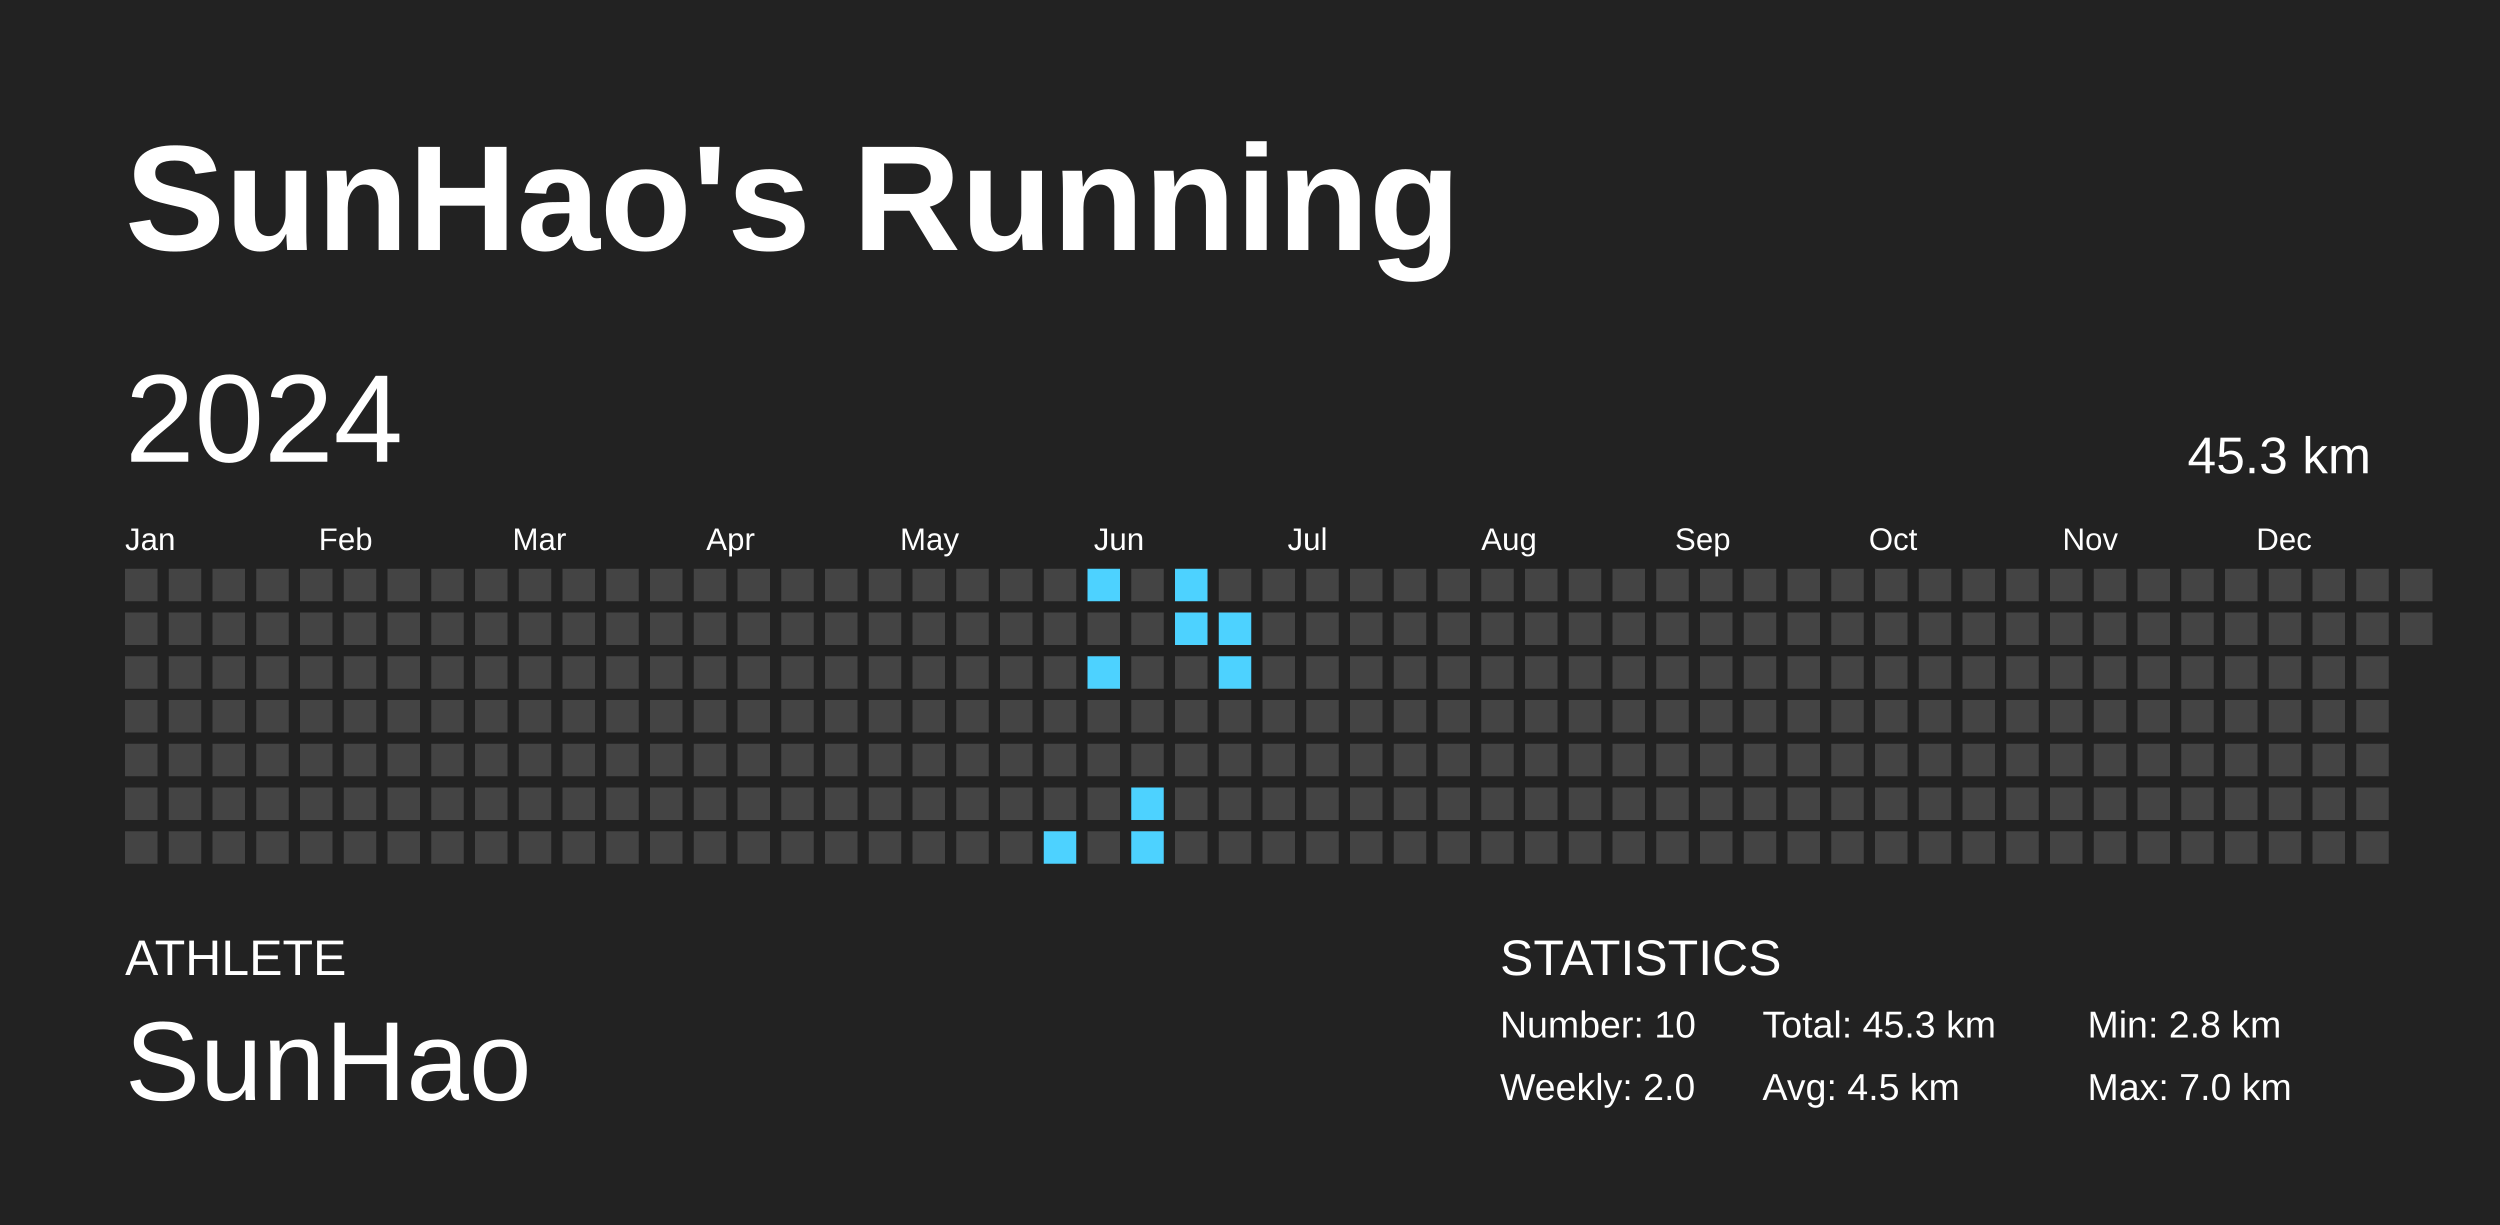
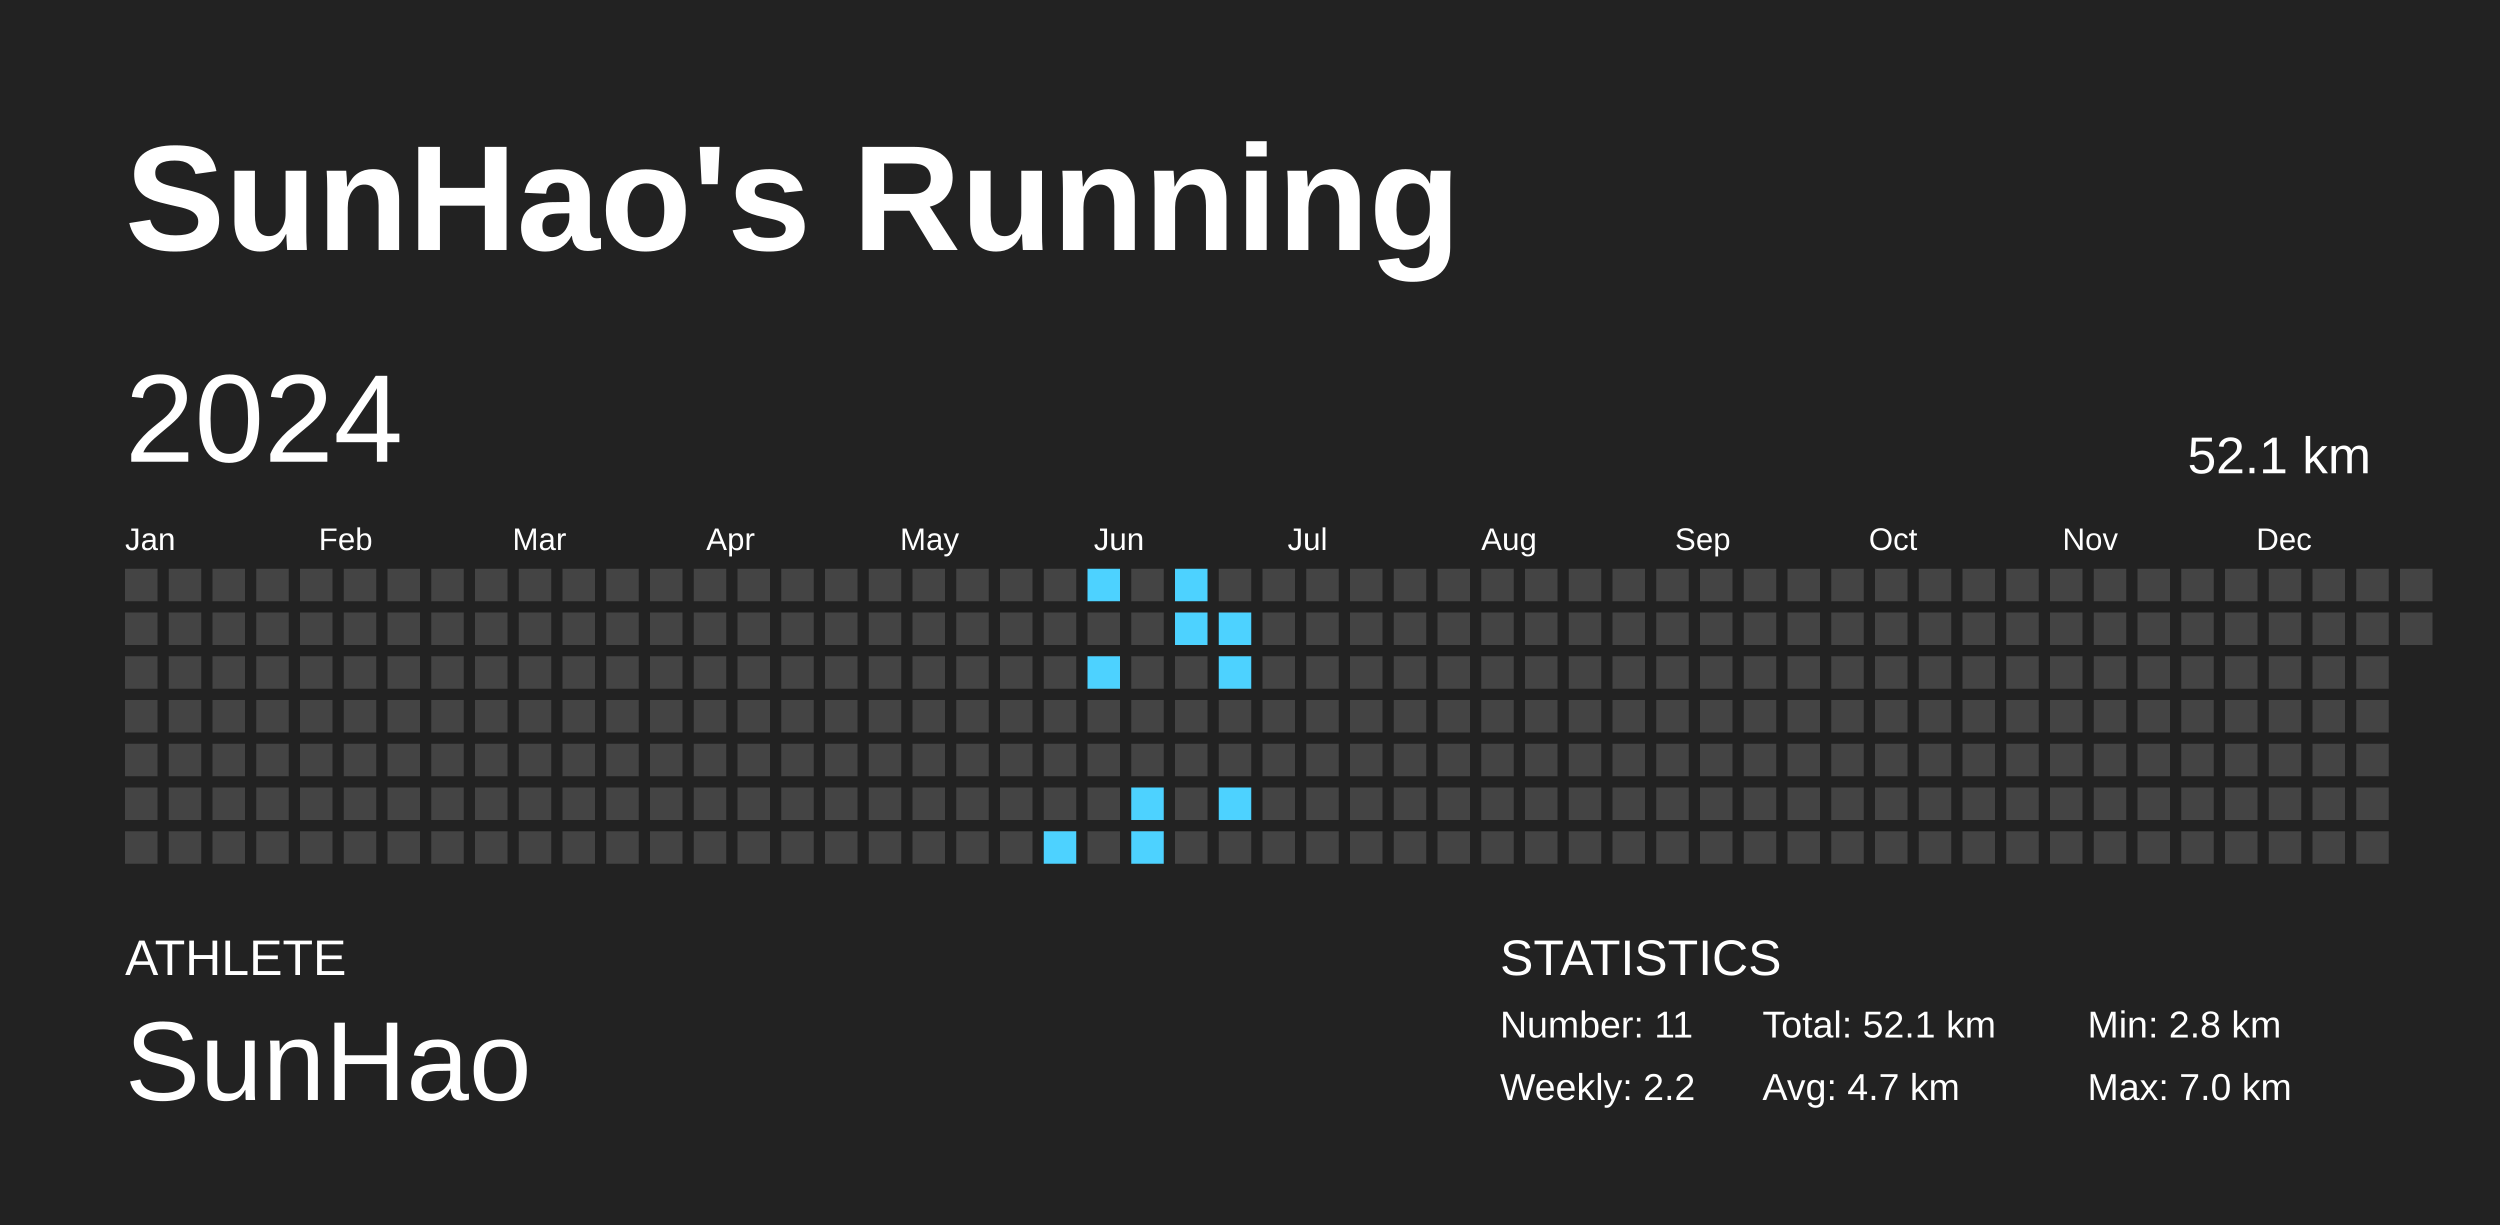
<svg xmlns="http://www.w3.org/2000/svg" baseProfile="full" height="98mm" version="1.1" viewBox="0,0,200,98" width="200mm">
  <defs />
  <rect fill="#222222" height="98" width="200" x="0" y="0" />
  <text fill="#FFFFFF" style="font-size:12px; font-family:Arial; font-weight:bold;" x="10" y="20">SunHao's Running</text>
  <text fill="#FFFFFF" style="font-size:4px; font-family:Arial" x="10" y="78">ATHLETE</text>
  <text fill="#FFFFFF" style="font-size:9px; font-family:Arial" x="10" y="88">SunHao</text>
  <text fill="#FFFFFF" style="font-size:4px; font-family:Arial" x="120" y="78">STATISTICS</text>
-   <text fill="#FFFFFF" style="font-size:3px; font-family:Arial" x="120" y="83">Number: 10</text>
-   <text fill="#FFFFFF" style="font-size:3px; font-family:Arial" x="120" y="88">Weekly: 2.0</text>
-   <text fill="#FFFFFF" style="font-size:3px; font-family:Arial" x="141" y="83">Total: 45.3 km</text>
-   <text fill="#FFFFFF" style="font-size:3px; font-family:Arial" x="141" y="88">Avg: 4.5 km</text>
+   <text fill="#FFFFFF" style="font-size:3px; font-family:Arial" x="120" y="83">Number: 11</text>
+   <text fill="#FFFFFF" style="font-size:3px; font-family:Arial" x="120" y="88">Weekly: 2.2</text>
+   <text fill="#FFFFFF" style="font-size:3px; font-family:Arial" x="141" y="83">Total: 52.1 km</text>
+   <text fill="#FFFFFF" style="font-size:3px; font-family:Arial" x="141" y="88">Avg: 4.7 km</text>
  <text fill="#FFFFFF" style="font-size:3px; font-family:Arial" x="167" y="83">Min: 2.8 km</text>
  <text fill="#FFFFFF" style="font-size:3px; font-family:Arial" x="167" y="88">Max: 7.0 km</text>
  <text dominant-baseline="hanging" fill="#FFFFFF" style="font-size:10.0px; font-family:Arial;" x="10" y="30">2024</text>
-   <text dominant-baseline="hanging" fill="#FFFFFF" style="font-size:4.125px; font-family:Arial;" x="175" y="35">45.3 km</text>
+   <text dominant-baseline="hanging" fill="#FFFFFF" style="font-size:4.125px; font-family:Arial;" x="175" y="35">52.1 km</text>
  <text fill="#FFFFFF" style="font-size:2.5px; font-family:Arial" x="10.0" y="44">Jan</text>
  <text fill="#FFFFFF" style="font-size:2.5px; font-family:Arial" x="25.5" y="44">Feb</text>
  <text fill="#FFFFFF" style="font-size:2.5px; font-family:Arial" x="41.0" y="44">Mar</text>
  <text fill="#FFFFFF" style="font-size:2.5px; font-family:Arial" x="56.5" y="44">Apr</text>
  <text fill="#FFFFFF" style="font-size:2.5px; font-family:Arial" x="72.0" y="44">May</text>
  <text fill="#FFFFFF" style="font-size:2.5px; font-family:Arial" x="87.5" y="44">Jun</text>
  <text fill="#FFFFFF" style="font-size:2.5px; font-family:Arial" x="103.0" y="44">Jul</text>
  <text fill="#FFFFFF" style="font-size:2.5px; font-family:Arial" x="118.5" y="44">Aug</text>
  <text fill="#FFFFFF" style="font-size:2.5px; font-family:Arial" x="134.0" y="44">Sep</text>
  <text fill="#FFFFFF" style="font-size:2.5px; font-family:Arial" x="149.5" y="44">Oct</text>
  <text fill="#FFFFFF" style="font-size:2.5px; font-family:Arial" x="165.0" y="44">Nov</text>
  <text fill="#FFFFFF" style="font-size:2.5px; font-family:Arial" x="180.5" y="44">Dec</text>
  <rect fill="#444444" height="2.6" width="2.6" x="10.0" y="45.5" />
  <rect fill="#444444" height="2.6" width="2.6" x="10.0" y="49.0" />
  <rect fill="#444444" height="2.6" width="2.6" x="10.0" y="52.5" />
  <rect fill="#444444" height="2.6" width="2.6" x="10.0" y="56.0" />
  <rect fill="#444444" height="2.6" width="2.6" x="10.0" y="59.5" />
  <rect fill="#444444" height="2.6" width="2.6" x="10.0" y="63.0" />
  <rect fill="#444444" height="2.6" width="2.6" x="10.0" y="66.5" />
  <rect fill="#444444" height="2.6" width="2.6" x="13.5" y="45.5" />
  <rect fill="#444444" height="2.6" width="2.6" x="13.5" y="49.0" />
  <rect fill="#444444" height="2.6" width="2.6" x="13.5" y="52.5" />
  <rect fill="#444444" height="2.6" width="2.6" x="13.5" y="56.0" />
  <rect fill="#444444" height="2.6" width="2.6" x="13.5" y="59.5" />
  <rect fill="#444444" height="2.6" width="2.6" x="13.5" y="63.0" />
  <rect fill="#444444" height="2.6" width="2.6" x="13.5" y="66.5" />
  <rect fill="#444444" height="2.6" width="2.6" x="17.0" y="45.5" />
  <rect fill="#444444" height="2.6" width="2.6" x="17.0" y="49.0" />
  <rect fill="#444444" height="2.6" width="2.6" x="17.0" y="52.5" />
  <rect fill="#444444" height="2.6" width="2.6" x="17.0" y="56.0" />
  <rect fill="#444444" height="2.6" width="2.6" x="17.0" y="59.5" />
  <rect fill="#444444" height="2.6" width="2.6" x="17.0" y="63.0" />
  <rect fill="#444444" height="2.6" width="2.6" x="17.0" y="66.5" />
  <rect fill="#444444" height="2.6" width="2.6" x="20.5" y="45.5" />
  <rect fill="#444444" height="2.6" width="2.6" x="20.5" y="49.0" />
  <rect fill="#444444" height="2.6" width="2.6" x="20.5" y="52.5" />
  <rect fill="#444444" height="2.6" width="2.6" x="20.5" y="56.0" />
  <rect fill="#444444" height="2.6" width="2.6" x="20.5" y="59.5" />
  <rect fill="#444444" height="2.6" width="2.6" x="20.5" y="63.0" />
  <rect fill="#444444" height="2.6" width="2.6" x="20.5" y="66.5" />
  <rect fill="#444444" height="2.6" width="2.6" x="24.0" y="45.5" />
  <rect fill="#444444" height="2.6" width="2.6" x="24.0" y="49.0" />
  <rect fill="#444444" height="2.6" width="2.6" x="24.0" y="52.5" />
  <rect fill="#444444" height="2.6" width="2.6" x="24.0" y="56.0" />
  <rect fill="#444444" height="2.6" width="2.6" x="24.0" y="59.5" />
  <rect fill="#444444" height="2.6" width="2.6" x="24.0" y="63.0" />
  <rect fill="#444444" height="2.6" width="2.6" x="24.0" y="66.5" />
  <rect fill="#444444" height="2.6" width="2.6" x="27.5" y="45.5" />
  <rect fill="#444444" height="2.6" width="2.6" x="27.5" y="49.0" />
  <rect fill="#444444" height="2.6" width="2.6" x="27.5" y="52.5" />
  <rect fill="#444444" height="2.6" width="2.6" x="27.5" y="56.0" />
  <rect fill="#444444" height="2.6" width="2.6" x="27.5" y="59.5" />
  <rect fill="#444444" height="2.6" width="2.6" x="27.5" y="63.0" />
  <rect fill="#444444" height="2.6" width="2.6" x="27.5" y="66.5" />
  <rect fill="#444444" height="2.6" width="2.6" x="31.0" y="45.5" />
  <rect fill="#444444" height="2.6" width="2.6" x="31.0" y="49.0" />
  <rect fill="#444444" height="2.6" width="2.6" x="31.0" y="52.5" />
  <rect fill="#444444" height="2.6" width="2.6" x="31.0" y="56.0" />
  <rect fill="#444444" height="2.6" width="2.6" x="31.0" y="59.5" />
  <rect fill="#444444" height="2.6" width="2.6" x="31.0" y="63.0" />
  <rect fill="#444444" height="2.6" width="2.6" x="31.0" y="66.5" />
  <rect fill="#444444" height="2.6" width="2.6" x="34.5" y="45.5" />
  <rect fill="#444444" height="2.6" width="2.6" x="34.5" y="49.0" />
  <rect fill="#444444" height="2.6" width="2.6" x="34.5" y="52.5" />
  <rect fill="#444444" height="2.6" width="2.6" x="34.5" y="56.0" />
  <rect fill="#444444" height="2.6" width="2.6" x="34.5" y="59.5" />
  <rect fill="#444444" height="2.6" width="2.6" x="34.5" y="63.0" />
  <rect fill="#444444" height="2.6" width="2.6" x="34.5" y="66.5" />
  <rect fill="#444444" height="2.6" width="2.6" x="38.0" y="45.5" />
  <rect fill="#444444" height="2.6" width="2.6" x="38.0" y="49.0" />
  <rect fill="#444444" height="2.6" width="2.6" x="38.0" y="52.5" />
  <rect fill="#444444" height="2.6" width="2.6" x="38.0" y="56.0" />
  <rect fill="#444444" height="2.6" width="2.6" x="38.0" y="59.5" />
  <rect fill="#444444" height="2.6" width="2.6" x="38.0" y="63.0" />
  <rect fill="#444444" height="2.6" width="2.6" x="38.0" y="66.5" />
  <rect fill="#444444" height="2.6" width="2.6" x="41.5" y="45.5" />
  <rect fill="#444444" height="2.6" width="2.6" x="41.5" y="49.0" />
  <rect fill="#444444" height="2.6" width="2.6" x="41.5" y="52.5" />
  <rect fill="#444444" height="2.6" width="2.6" x="41.5" y="56.0" />
  <rect fill="#444444" height="2.6" width="2.6" x="41.5" y="59.5" />
  <rect fill="#444444" height="2.6" width="2.6" x="41.5" y="63.0" />
  <rect fill="#444444" height="2.6" width="2.6" x="41.5" y="66.5" />
  <rect fill="#444444" height="2.6" width="2.6" x="45.0" y="45.5" />
  <rect fill="#444444" height="2.6" width="2.6" x="45.0" y="49.0" />
  <rect fill="#444444" height="2.6" width="2.6" x="45.0" y="52.5" />
  <rect fill="#444444" height="2.6" width="2.6" x="45.0" y="56.0" />
  <rect fill="#444444" height="2.6" width="2.6" x="45.0" y="59.5" />
  <rect fill="#444444" height="2.6" width="2.6" x="45.0" y="63.0" />
  <rect fill="#444444" height="2.6" width="2.6" x="45.0" y="66.5" />
  <rect fill="#444444" height="2.6" width="2.6" x="48.5" y="45.5" />
  <rect fill="#444444" height="2.6" width="2.6" x="48.5" y="49.0" />
  <rect fill="#444444" height="2.6" width="2.6" x="48.5" y="52.5" />
  <rect fill="#444444" height="2.6" width="2.6" x="48.5" y="56.0" />
  <rect fill="#444444" height="2.6" width="2.6" x="48.5" y="59.5" />
  <rect fill="#444444" height="2.6" width="2.6" x="48.5" y="63.0" />
  <rect fill="#444444" height="2.6" width="2.6" x="48.5" y="66.5" />
  <rect fill="#444444" height="2.6" width="2.6" x="52.0" y="45.5" />
  <rect fill="#444444" height="2.6" width="2.6" x="52.0" y="49.0" />
  <rect fill="#444444" height="2.6" width="2.6" x="52.0" y="52.5" />
  <rect fill="#444444" height="2.6" width="2.6" x="52.0" y="56.0" />
  <rect fill="#444444" height="2.6" width="2.6" x="52.0" y="59.5" />
  <rect fill="#444444" height="2.6" width="2.6" x="52.0" y="63.0" />
  <rect fill="#444444" height="2.6" width="2.6" x="52.0" y="66.5" />
  <rect fill="#444444" height="2.6" width="2.6" x="55.5" y="45.5" />
  <rect fill="#444444" height="2.6" width="2.6" x="55.5" y="49.0" />
  <rect fill="#444444" height="2.6" width="2.6" x="55.5" y="52.5" />
  <rect fill="#444444" height="2.6" width="2.6" x="55.5" y="56.0" />
  <rect fill="#444444" height="2.6" width="2.6" x="55.5" y="59.5" />
  <rect fill="#444444" height="2.6" width="2.6" x="55.5" y="63.0" />
  <rect fill="#444444" height="2.6" width="2.6" x="55.5" y="66.5" />
  <rect fill="#444444" height="2.6" width="2.6" x="59.0" y="45.5" />
  <rect fill="#444444" height="2.6" width="2.6" x="59.0" y="49.0" />
  <rect fill="#444444" height="2.6" width="2.6" x="59.0" y="52.5" />
  <rect fill="#444444" height="2.6" width="2.6" x="59.0" y="56.0" />
  <rect fill="#444444" height="2.6" width="2.6" x="59.0" y="59.5" />
  <rect fill="#444444" height="2.6" width="2.6" x="59.0" y="63.0" />
  <rect fill="#444444" height="2.6" width="2.6" x="59.0" y="66.5" />
  <rect fill="#444444" height="2.6" width="2.6" x="62.5" y="45.5" />
  <rect fill="#444444" height="2.6" width="2.6" x="62.5" y="49.0" />
  <rect fill="#444444" height="2.6" width="2.6" x="62.5" y="52.5" />
  <rect fill="#444444" height="2.6" width="2.6" x="62.5" y="56.0" />
  <rect fill="#444444" height="2.6" width="2.6" x="62.5" y="59.5" />
  <rect fill="#444444" height="2.6" width="2.6" x="62.5" y="63.0" />
  <rect fill="#444444" height="2.6" width="2.6" x="62.5" y="66.5" />
  <rect fill="#444444" height="2.6" width="2.6" x="66.0" y="45.5" />
  <rect fill="#444444" height="2.6" width="2.6" x="66.0" y="49.0" />
  <rect fill="#444444" height="2.6" width="2.6" x="66.0" y="52.5" />
  <rect fill="#444444" height="2.6" width="2.6" x="66.0" y="56.0" />
  <rect fill="#444444" height="2.6" width="2.6" x="66.0" y="59.5" />
  <rect fill="#444444" height="2.6" width="2.6" x="66.0" y="63.0" />
  <rect fill="#444444" height="2.6" width="2.6" x="66.0" y="66.5" />
  <rect fill="#444444" height="2.6" width="2.6" x="69.5" y="45.5" />
  <rect fill="#444444" height="2.6" width="2.6" x="69.5" y="49.0" />
  <rect fill="#444444" height="2.6" width="2.6" x="69.5" y="52.5" />
  <rect fill="#444444" height="2.6" width="2.6" x="69.5" y="56.0" />
  <rect fill="#444444" height="2.6" width="2.6" x="69.5" y="59.5" />
  <rect fill="#444444" height="2.6" width="2.6" x="69.5" y="63.0" />
  <rect fill="#444444" height="2.6" width="2.6" x="69.5" y="66.5" />
  <rect fill="#444444" height="2.6" width="2.6" x="73.0" y="45.5" />
  <rect fill="#444444" height="2.6" width="2.6" x="73.0" y="49.0" />
  <rect fill="#444444" height="2.6" width="2.6" x="73.0" y="52.5" />
  <rect fill="#444444" height="2.6" width="2.6" x="73.0" y="56.0" />
  <rect fill="#444444" height="2.6" width="2.6" x="73.0" y="59.5" />
  <rect fill="#444444" height="2.6" width="2.6" x="73.0" y="63.0" />
  <rect fill="#444444" height="2.6" width="2.6" x="73.0" y="66.5" />
  <rect fill="#444444" height="2.6" width="2.6" x="76.5" y="45.5" />
  <rect fill="#444444" height="2.6" width="2.6" x="76.5" y="49.0" />
  <rect fill="#444444" height="2.6" width="2.6" x="76.5" y="52.5" />
  <rect fill="#444444" height="2.6" width="2.6" x="76.5" y="56.0" />
  <rect fill="#444444" height="2.6" width="2.6" x="76.5" y="59.5" />
  <rect fill="#444444" height="2.6" width="2.6" x="76.5" y="63.0" />
  <rect fill="#444444" height="2.6" width="2.6" x="76.5" y="66.5" />
  <rect fill="#444444" height="2.6" width="2.6" x="80.0" y="45.5" />
  <rect fill="#444444" height="2.6" width="2.6" x="80.0" y="49.0" />
  <rect fill="#444444" height="2.6" width="2.6" x="80.0" y="52.5" />
  <rect fill="#444444" height="2.6" width="2.6" x="80.0" y="56.0" />
  <rect fill="#444444" height="2.6" width="2.6" x="80.0" y="59.5" />
  <rect fill="#444444" height="2.6" width="2.6" x="80.0" y="63.0" />
  <rect fill="#444444" height="2.6" width="2.6" x="80.0" y="66.5" />
  <rect fill="#444444" height="2.6" width="2.6" x="83.5" y="45.5" />
  <rect fill="#444444" height="2.6" width="2.6" x="83.5" y="49.0" />
  <rect fill="#444444" height="2.6" width="2.6" x="83.5" y="52.5" />
  <rect fill="#444444" height="2.6" width="2.6" x="83.5" y="56.0" />
  <rect fill="#444444" height="2.6" width="2.6" x="83.5" y="59.5" />
  <rect fill="#444444" height="2.6" width="2.6" x="83.5" y="63.0" />
  <rect fill="#4dd2ff" height="2.6" width="2.6" x="83.5" y="66.5" />
  <rect fill="#4dd2ff" height="2.6" width="2.6" x="87.0" y="45.5" />
  <rect fill="#444444" height="2.6" width="2.6" x="87.0" y="49.0" />
  <rect fill="#4dd2ff" height="2.6" width="2.6" x="87.0" y="52.5" />
  <rect fill="#444444" height="2.6" width="2.6" x="87.0" y="56.0" />
  <rect fill="#444444" height="2.6" width="2.6" x="87.0" y="59.5" />
  <rect fill="#444444" height="2.6" width="2.6" x="87.0" y="63.0" />
  <rect fill="#444444" height="2.6" width="2.6" x="87.0" y="66.5" />
  <rect fill="#444444" height="2.6" width="2.6" x="90.5" y="45.5" />
  <rect fill="#444444" height="2.6" width="2.6" x="90.5" y="49.0" />
  <rect fill="#444444" height="2.6" width="2.6" x="90.5" y="52.5" />
  <rect fill="#444444" height="2.6" width="2.6" x="90.5" y="56.0" />
  <rect fill="#444444" height="2.6" width="2.6" x="90.5" y="59.5" />
  <rect fill="#4dd2ff" height="2.6" width="2.6" x="90.5" y="63.0" />
  <rect fill="#4dd2ff" height="2.6" width="2.6" x="90.5" y="66.5" />
  <rect fill="#4dd2ff" height="2.6" width="2.6" x="94.0" y="45.5" />
  <rect fill="#4dd2ff" height="2.6" width="2.6" x="94.0" y="49.0" />
  <rect fill="#444444" height="2.6" width="2.6" x="94.0" y="52.5" />
  <rect fill="#444444" height="2.6" width="2.6" x="94.0" y="56.0" />
  <rect fill="#444444" height="2.6" width="2.6" x="94.0" y="59.5" />
  <rect fill="#444444" height="2.6" width="2.6" x="94.0" y="63.0" />
  <rect fill="#444444" height="2.6" width="2.6" x="94.0" y="66.5" />
  <rect fill="#444444" height="2.6" width="2.6" x="97.5" y="45.5" />
  <rect fill="#4dd2ff" height="2.6" width="2.6" x="97.5" y="49.0" />
  <rect fill="#4dd2ff" height="2.6" width="2.6" x="97.5" y="52.5" />
  <rect fill="#444444" height="2.6" width="2.6" x="97.5" y="56.0" />
  <rect fill="#444444" height="2.6" width="2.6" x="97.5" y="59.5" />
-   <rect fill="#444444" height="2.6" width="2.6" x="97.5" y="63.0" />
+   <rect fill="#4dd2ff" height="2.6" width="2.6" x="97.5" y="63.0" />
  <rect fill="#444444" height="2.6" width="2.6" x="97.5" y="66.5" />
  <rect fill="#444444" height="2.6" width="2.6" x="101.0" y="45.5" />
  <rect fill="#444444" height="2.6" width="2.6" x="101.0" y="49.0" />
  <rect fill="#444444" height="2.6" width="2.6" x="101.0" y="52.5" />
  <rect fill="#444444" height="2.6" width="2.6" x="101.0" y="56.0" />
  <rect fill="#444444" height="2.6" width="2.6" x="101.0" y="59.5" />
  <rect fill="#444444" height="2.6" width="2.6" x="101.0" y="63.0" />
  <rect fill="#444444" height="2.6" width="2.6" x="101.0" y="66.5" />
  <rect fill="#444444" height="2.6" width="2.6" x="104.5" y="45.5" />
  <rect fill="#444444" height="2.6" width="2.6" x="104.5" y="49.0" />
  <rect fill="#444444" height="2.6" width="2.6" x="104.5" y="52.5" />
  <rect fill="#444444" height="2.6" width="2.6" x="104.5" y="56.0" />
  <rect fill="#444444" height="2.6" width="2.6" x="104.5" y="59.5" />
  <rect fill="#444444" height="2.6" width="2.6" x="104.5" y="63.0" />
  <rect fill="#444444" height="2.6" width="2.6" x="104.5" y="66.5" />
  <rect fill="#444444" height="2.6" width="2.6" x="108.0" y="45.5" />
  <rect fill="#444444" height="2.6" width="2.6" x="108.0" y="49.0" />
  <rect fill="#444444" height="2.6" width="2.6" x="108.0" y="52.5" />
  <rect fill="#444444" height="2.6" width="2.6" x="108.0" y="56.0" />
  <rect fill="#444444" height="2.6" width="2.6" x="108.0" y="59.5" />
  <rect fill="#444444" height="2.6" width="2.6" x="108.0" y="63.0" />
  <rect fill="#444444" height="2.6" width="2.6" x="108.0" y="66.5" />
  <rect fill="#444444" height="2.6" width="2.6" x="111.5" y="45.5" />
  <rect fill="#444444" height="2.6" width="2.6" x="111.5" y="49.0" />
  <rect fill="#444444" height="2.6" width="2.6" x="111.5" y="52.5" />
  <rect fill="#444444" height="2.6" width="2.6" x="111.5" y="56.0" />
  <rect fill="#444444" height="2.6" width="2.6" x="111.5" y="59.5" />
  <rect fill="#444444" height="2.6" width="2.6" x="111.5" y="63.0" />
  <rect fill="#444444" height="2.6" width="2.6" x="111.5" y="66.5" />
  <rect fill="#444444" height="2.6" width="2.6" x="115.0" y="45.5" />
  <rect fill="#444444" height="2.6" width="2.6" x="115.0" y="49.0" />
  <rect fill="#444444" height="2.6" width="2.6" x="115.0" y="52.5" />
  <rect fill="#444444" height="2.6" width="2.6" x="115.0" y="56.0" />
  <rect fill="#444444" height="2.6" width="2.6" x="115.0" y="59.5" />
  <rect fill="#444444" height="2.6" width="2.6" x="115.0" y="63.0" />
  <rect fill="#444444" height="2.6" width="2.6" x="115.0" y="66.5" />
  <rect fill="#444444" height="2.6" width="2.6" x="118.5" y="45.5" />
  <rect fill="#444444" height="2.6" width="2.6" x="118.5" y="49.0" />
  <rect fill="#444444" height="2.6" width="2.6" x="118.5" y="52.5" />
  <rect fill="#444444" height="2.6" width="2.6" x="118.5" y="56.0" />
  <rect fill="#444444" height="2.6" width="2.6" x="118.5" y="59.5" />
  <rect fill="#444444" height="2.6" width="2.6" x="118.5" y="63.0" />
  <rect fill="#444444" height="2.6" width="2.6" x="118.5" y="66.5" />
  <rect fill="#444444" height="2.6" width="2.6" x="122.0" y="45.5" />
  <rect fill="#444444" height="2.6" width="2.6" x="122.0" y="49.0" />
  <rect fill="#444444" height="2.6" width="2.6" x="122.0" y="52.5" />
  <rect fill="#444444" height="2.6" width="2.6" x="122.0" y="56.0" />
  <rect fill="#444444" height="2.6" width="2.6" x="122.0" y="59.5" />
  <rect fill="#444444" height="2.6" width="2.6" x="122.0" y="63.0" />
  <rect fill="#444444" height="2.6" width="2.6" x="122.0" y="66.5" />
  <rect fill="#444444" height="2.6" width="2.6" x="125.5" y="45.5" />
  <rect fill="#444444" height="2.6" width="2.6" x="125.5" y="49.0" />
  <rect fill="#444444" height="2.6" width="2.6" x="125.5" y="52.5" />
  <rect fill="#444444" height="2.6" width="2.6" x="125.5" y="56.0" />
  <rect fill="#444444" height="2.6" width="2.6" x="125.5" y="59.5" />
  <rect fill="#444444" height="2.6" width="2.6" x="125.5" y="63.0" />
  <rect fill="#444444" height="2.6" width="2.6" x="125.5" y="66.5" />
  <rect fill="#444444" height="2.6" width="2.6" x="129.0" y="45.5" />
  <rect fill="#444444" height="2.6" width="2.6" x="129.0" y="49.0" />
  <rect fill="#444444" height="2.6" width="2.6" x="129.0" y="52.5" />
  <rect fill="#444444" height="2.6" width="2.6" x="129.0" y="56.0" />
  <rect fill="#444444" height="2.6" width="2.6" x="129.0" y="59.5" />
  <rect fill="#444444" height="2.6" width="2.6" x="129.0" y="63.0" />
  <rect fill="#444444" height="2.6" width="2.6" x="129.0" y="66.5" />
  <rect fill="#444444" height="2.6" width="2.6" x="132.5" y="45.5" />
  <rect fill="#444444" height="2.6" width="2.6" x="132.5" y="49.0" />
  <rect fill="#444444" height="2.6" width="2.6" x="132.5" y="52.5" />
  <rect fill="#444444" height="2.6" width="2.6" x="132.5" y="56.0" />
  <rect fill="#444444" height="2.6" width="2.6" x="132.5" y="59.5" />
  <rect fill="#444444" height="2.6" width="2.6" x="132.5" y="63.0" />
  <rect fill="#444444" height="2.6" width="2.6" x="132.5" y="66.5" />
  <rect fill="#444444" height="2.6" width="2.6" x="136.0" y="45.5" />
  <rect fill="#444444" height="2.6" width="2.6" x="136.0" y="49.0" />
  <rect fill="#444444" height="2.6" width="2.6" x="136.0" y="52.5" />
  <rect fill="#444444" height="2.6" width="2.6" x="136.0" y="56.0" />
  <rect fill="#444444" height="2.6" width="2.6" x="136.0" y="59.5" />
  <rect fill="#444444" height="2.6" width="2.6" x="136.0" y="63.0" />
  <rect fill="#444444" height="2.6" width="2.6" x="136.0" y="66.5" />
  <rect fill="#444444" height="2.6" width="2.6" x="139.5" y="45.5" />
  <rect fill="#444444" height="2.6" width="2.6" x="139.5" y="49.0" />
  <rect fill="#444444" height="2.6" width="2.6" x="139.5" y="52.5" />
  <rect fill="#444444" height="2.6" width="2.6" x="139.5" y="56.0" />
  <rect fill="#444444" height="2.6" width="2.6" x="139.5" y="59.5" />
  <rect fill="#444444" height="2.6" width="2.6" x="139.5" y="63.0" />
  <rect fill="#444444" height="2.6" width="2.6" x="139.5" y="66.5" />
  <rect fill="#444444" height="2.6" width="2.6" x="143.0" y="45.5" />
  <rect fill="#444444" height="2.6" width="2.6" x="143.0" y="49.0" />
  <rect fill="#444444" height="2.6" width="2.6" x="143.0" y="52.5" />
  <rect fill="#444444" height="2.6" width="2.6" x="143.0" y="56.0" />
  <rect fill="#444444" height="2.6" width="2.6" x="143.0" y="59.5" />
  <rect fill="#444444" height="2.6" width="2.6" x="143.0" y="63.0" />
  <rect fill="#444444" height="2.6" width="2.6" x="143.0" y="66.5" />
  <rect fill="#444444" height="2.6" width="2.6" x="146.5" y="45.5" />
  <rect fill="#444444" height="2.6" width="2.6" x="146.5" y="49.0" />
  <rect fill="#444444" height="2.6" width="2.6" x="146.5" y="52.5" />
  <rect fill="#444444" height="2.6" width="2.6" x="146.5" y="56.0" />
  <rect fill="#444444" height="2.6" width="2.6" x="146.5" y="59.5" />
  <rect fill="#444444" height="2.6" width="2.6" x="146.5" y="63.0" />
  <rect fill="#444444" height="2.6" width="2.6" x="146.5" y="66.5" />
  <rect fill="#444444" height="2.6" width="2.6" x="150.0" y="45.5" />
  <rect fill="#444444" height="2.6" width="2.6" x="150.0" y="49.0" />
  <rect fill="#444444" height="2.6" width="2.6" x="150.0" y="52.5" />
  <rect fill="#444444" height="2.6" width="2.6" x="150.0" y="56.0" />
  <rect fill="#444444" height="2.6" width="2.6" x="150.0" y="59.5" />
  <rect fill="#444444" height="2.6" width="2.6" x="150.0" y="63.0" />
  <rect fill="#444444" height="2.6" width="2.6" x="150.0" y="66.5" />
  <rect fill="#444444" height="2.6" width="2.6" x="153.5" y="45.5" />
  <rect fill="#444444" height="2.6" width="2.6" x="153.5" y="49.0" />
  <rect fill="#444444" height="2.6" width="2.6" x="153.5" y="52.5" />
  <rect fill="#444444" height="2.6" width="2.6" x="153.5" y="56.0" />
  <rect fill="#444444" height="2.6" width="2.6" x="153.5" y="59.5" />
  <rect fill="#444444" height="2.6" width="2.6" x="153.5" y="63.0" />
  <rect fill="#444444" height="2.6" width="2.6" x="153.5" y="66.5" />
  <rect fill="#444444" height="2.6" width="2.6" x="157.0" y="45.5" />
  <rect fill="#444444" height="2.6" width="2.6" x="157.0" y="49.0" />
  <rect fill="#444444" height="2.6" width="2.6" x="157.0" y="52.5" />
  <rect fill="#444444" height="2.6" width="2.6" x="157.0" y="56.0" />
  <rect fill="#444444" height="2.6" width="2.6" x="157.0" y="59.5" />
  <rect fill="#444444" height="2.6" width="2.6" x="157.0" y="63.0" />
  <rect fill="#444444" height="2.6" width="2.6" x="157.0" y="66.5" />
  <rect fill="#444444" height="2.6" width="2.6" x="160.5" y="45.5" />
  <rect fill="#444444" height="2.6" width="2.6" x="160.5" y="49.0" />
  <rect fill="#444444" height="2.6" width="2.6" x="160.5" y="52.5" />
  <rect fill="#444444" height="2.6" width="2.6" x="160.5" y="56.0" />
  <rect fill="#444444" height="2.6" width="2.6" x="160.5" y="59.5" />
  <rect fill="#444444" height="2.6" width="2.6" x="160.5" y="63.0" />
  <rect fill="#444444" height="2.6" width="2.6" x="160.5" y="66.5" />
  <rect fill="#444444" height="2.6" width="2.6" x="164.0" y="45.5" />
  <rect fill="#444444" height="2.6" width="2.6" x="164.0" y="49.0" />
  <rect fill="#444444" height="2.6" width="2.6" x="164.0" y="52.5" />
  <rect fill="#444444" height="2.6" width="2.6" x="164.0" y="56.0" />
  <rect fill="#444444" height="2.6" width="2.6" x="164.0" y="59.5" />
  <rect fill="#444444" height="2.6" width="2.6" x="164.0" y="63.0" />
  <rect fill="#444444" height="2.6" width="2.6" x="164.0" y="66.5" />
  <rect fill="#444444" height="2.6" width="2.6" x="167.5" y="45.5" />
  <rect fill="#444444" height="2.6" width="2.6" x="167.5" y="49.0" />
  <rect fill="#444444" height="2.6" width="2.6" x="167.5" y="52.5" />
  <rect fill="#444444" height="2.6" width="2.6" x="167.5" y="56.0" />
  <rect fill="#444444" height="2.6" width="2.6" x="167.5" y="59.5" />
  <rect fill="#444444" height="2.6" width="2.6" x="167.5" y="63.0" />
  <rect fill="#444444" height="2.6" width="2.6" x="167.5" y="66.5" />
  <rect fill="#444444" height="2.6" width="2.6" x="171.0" y="45.5" />
  <rect fill="#444444" height="2.6" width="2.6" x="171.0" y="49.0" />
  <rect fill="#444444" height="2.6" width="2.6" x="171.0" y="52.5" />
  <rect fill="#444444" height="2.6" width="2.6" x="171.0" y="56.0" />
  <rect fill="#444444" height="2.6" width="2.6" x="171.0" y="59.5" />
  <rect fill="#444444" height="2.6" width="2.6" x="171.0" y="63.0" />
  <rect fill="#444444" height="2.6" width="2.6" x="171.0" y="66.5" />
  <rect fill="#444444" height="2.6" width="2.6" x="174.5" y="45.5" />
  <rect fill="#444444" height="2.6" width="2.6" x="174.5" y="49.0" />
  <rect fill="#444444" height="2.6" width="2.6" x="174.5" y="52.5" />
  <rect fill="#444444" height="2.6" width="2.6" x="174.5" y="56.0" />
  <rect fill="#444444" height="2.6" width="2.6" x="174.5" y="59.5" />
  <rect fill="#444444" height="2.6" width="2.6" x="174.5" y="63.0" />
  <rect fill="#444444" height="2.6" width="2.6" x="174.5" y="66.5" />
  <rect fill="#444444" height="2.6" width="2.6" x="178.0" y="45.5" />
  <rect fill="#444444" height="2.6" width="2.6" x="178.0" y="49.0" />
  <rect fill="#444444" height="2.6" width="2.6" x="178.0" y="52.5" />
  <rect fill="#444444" height="2.6" width="2.6" x="178.0" y="56.0" />
  <rect fill="#444444" height="2.6" width="2.6" x="178.0" y="59.5" />
  <rect fill="#444444" height="2.6" width="2.6" x="178.0" y="63.0" />
  <rect fill="#444444" height="2.6" width="2.6" x="178.0" y="66.5" />
  <rect fill="#444444" height="2.6" width="2.6" x="181.5" y="45.5" />
  <rect fill="#444444" height="2.6" width="2.6" x="181.5" y="49.0" />
  <rect fill="#444444" height="2.6" width="2.6" x="181.5" y="52.5" />
  <rect fill="#444444" height="2.6" width="2.6" x="181.5" y="56.0" />
  <rect fill="#444444" height="2.6" width="2.6" x="181.5" y="59.5" />
  <rect fill="#444444" height="2.6" width="2.6" x="181.5" y="63.0" />
  <rect fill="#444444" height="2.6" width="2.6" x="181.5" y="66.5" />
  <rect fill="#444444" height="2.6" width="2.6" x="185.0" y="45.5" />
  <rect fill="#444444" height="2.6" width="2.6" x="185.0" y="49.0" />
  <rect fill="#444444" height="2.6" width="2.6" x="185.0" y="52.5" />
  <rect fill="#444444" height="2.6" width="2.6" x="185.0" y="56.0" />
  <rect fill="#444444" height="2.6" width="2.6" x="185.0" y="59.5" />
  <rect fill="#444444" height="2.6" width="2.6" x="185.0" y="63.0" />
  <rect fill="#444444" height="2.6" width="2.6" x="185.0" y="66.5" />
  <rect fill="#444444" height="2.6" width="2.6" x="188.5" y="45.5" />
  <rect fill="#444444" height="2.6" width="2.6" x="188.5" y="49.0" />
  <rect fill="#444444" height="2.6" width="2.6" x="188.5" y="52.5" />
  <rect fill="#444444" height="2.6" width="2.6" x="188.5" y="56.0" />
  <rect fill="#444444" height="2.6" width="2.6" x="188.5" y="59.5" />
  <rect fill="#444444" height="2.6" width="2.6" x="188.5" y="63.0" />
  <rect fill="#444444" height="2.6" width="2.6" x="188.5" y="66.5" />
  <rect fill="#444444" height="2.6" width="2.6" x="192.0" y="45.5" />
  <rect fill="#444444" height="2.6" width="2.6" x="192.0" y="49.0" />
</svg>
